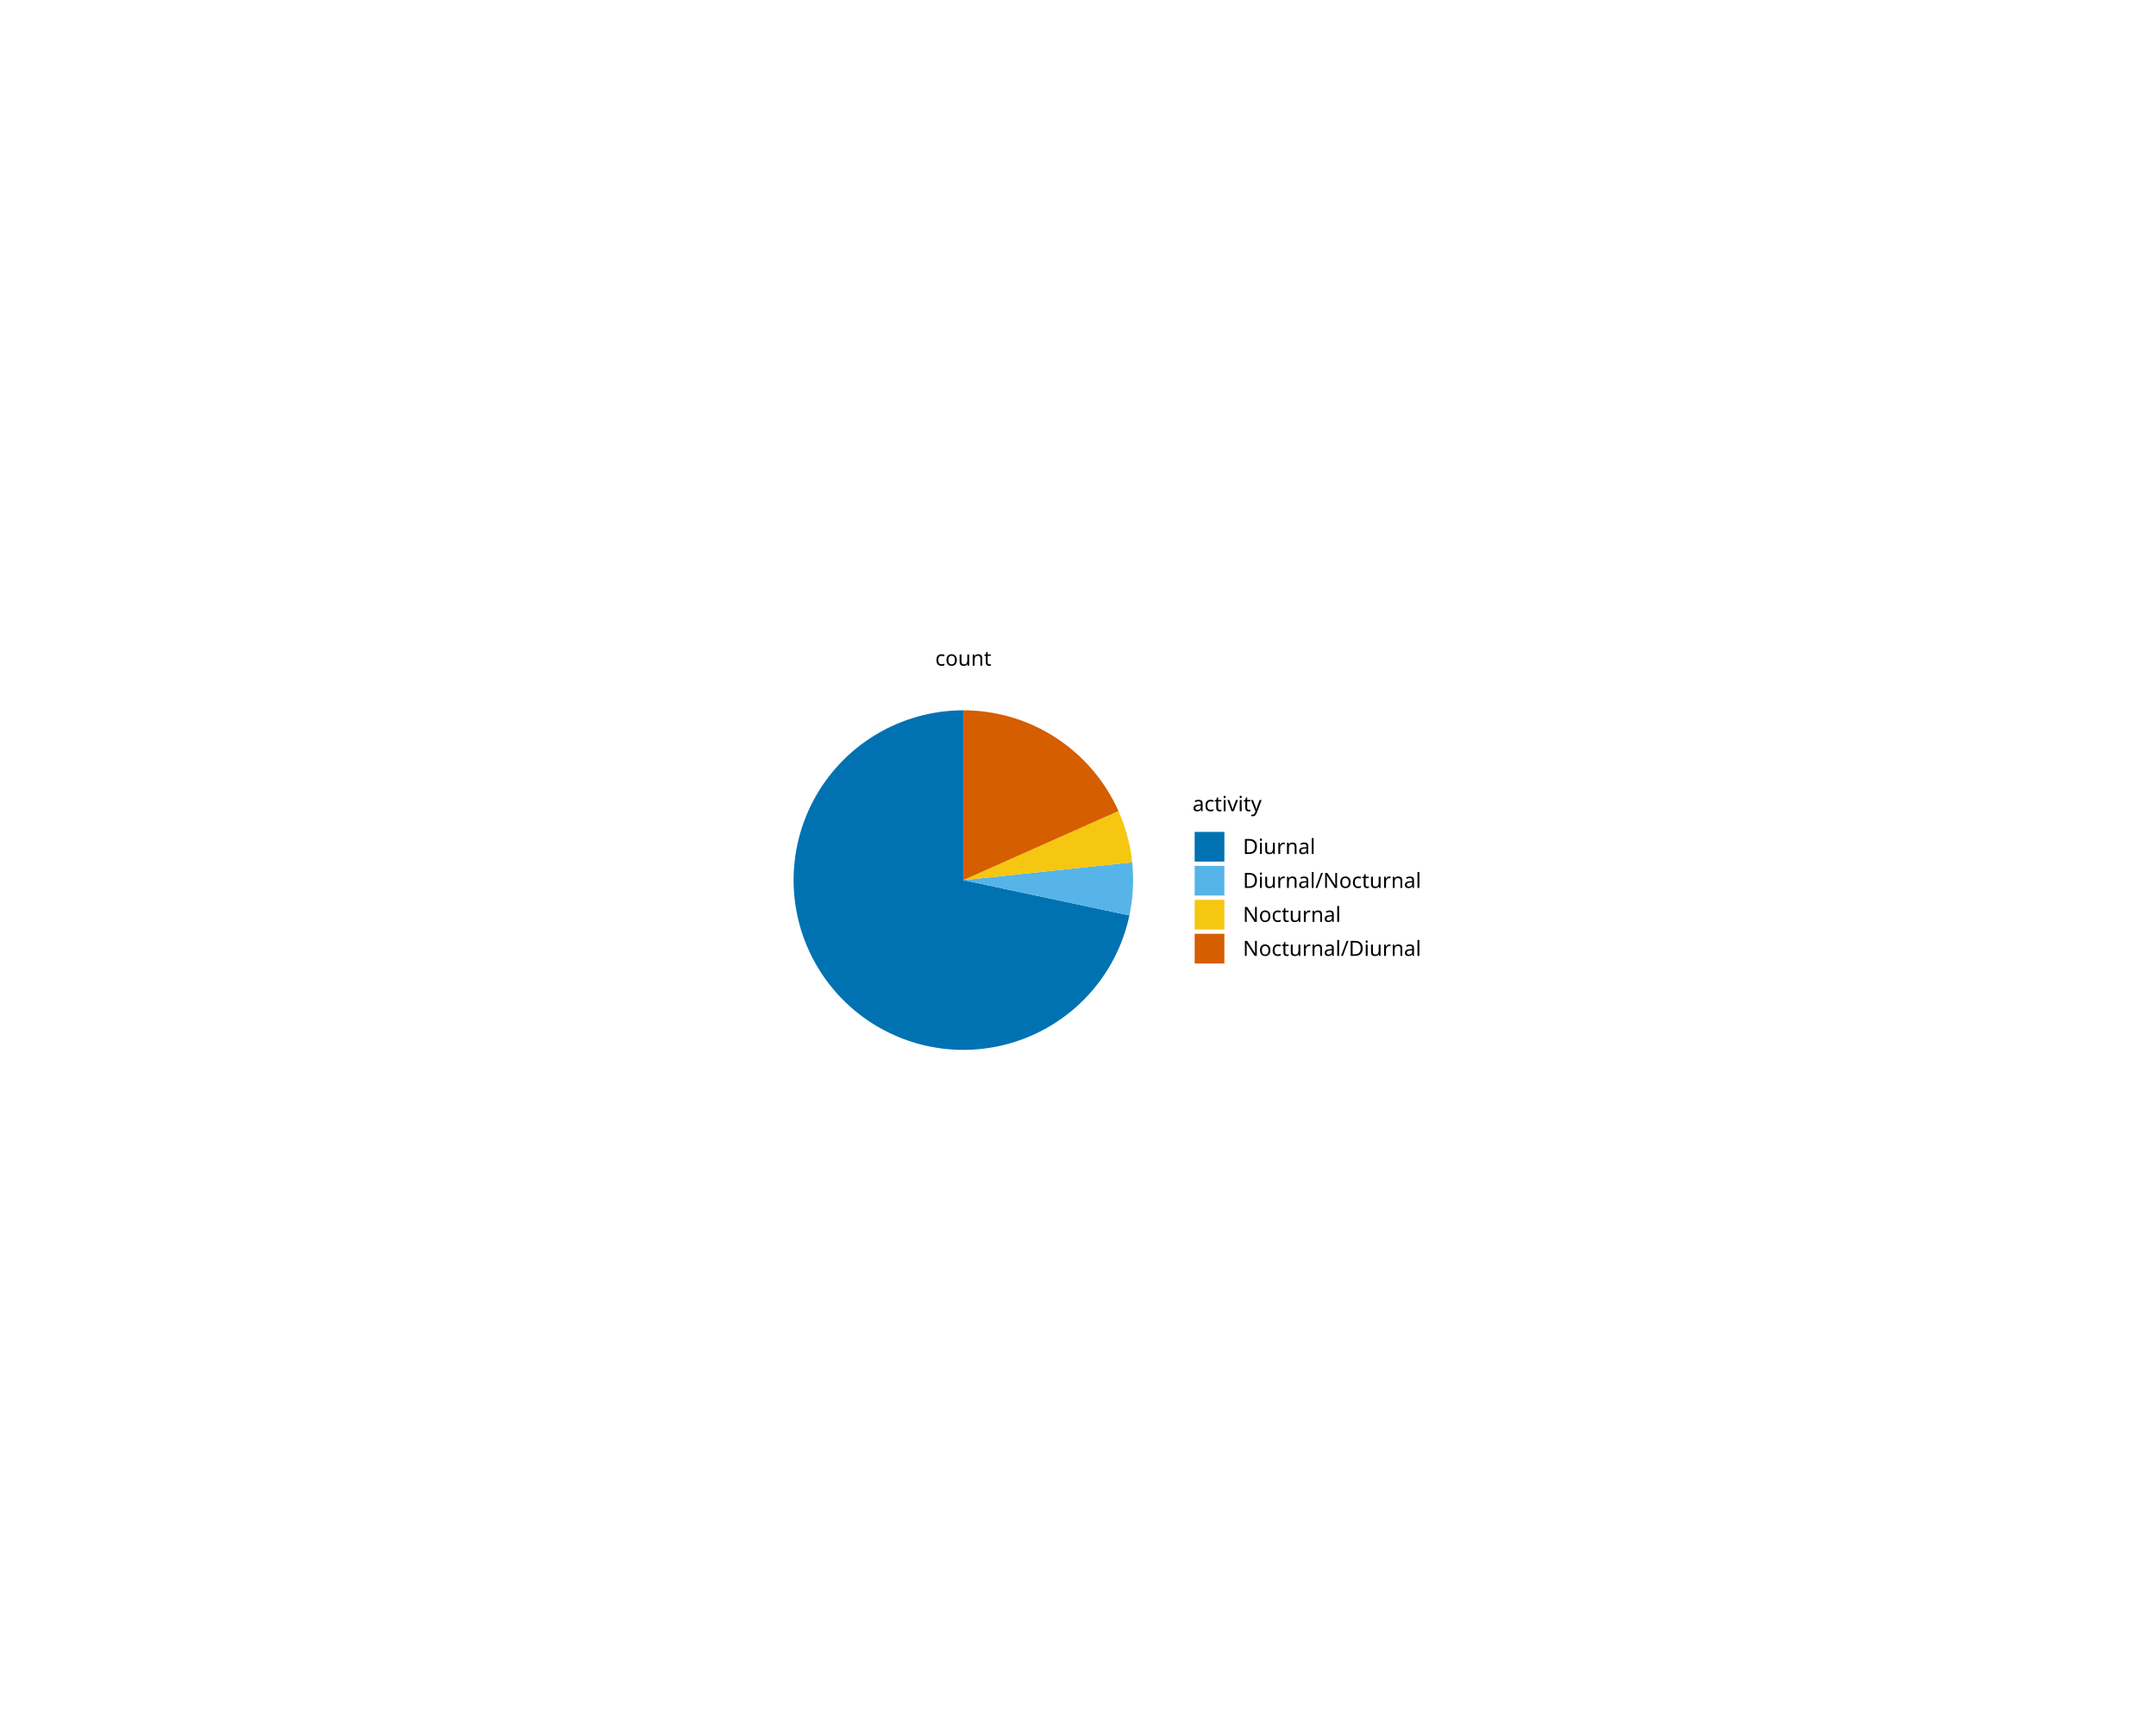
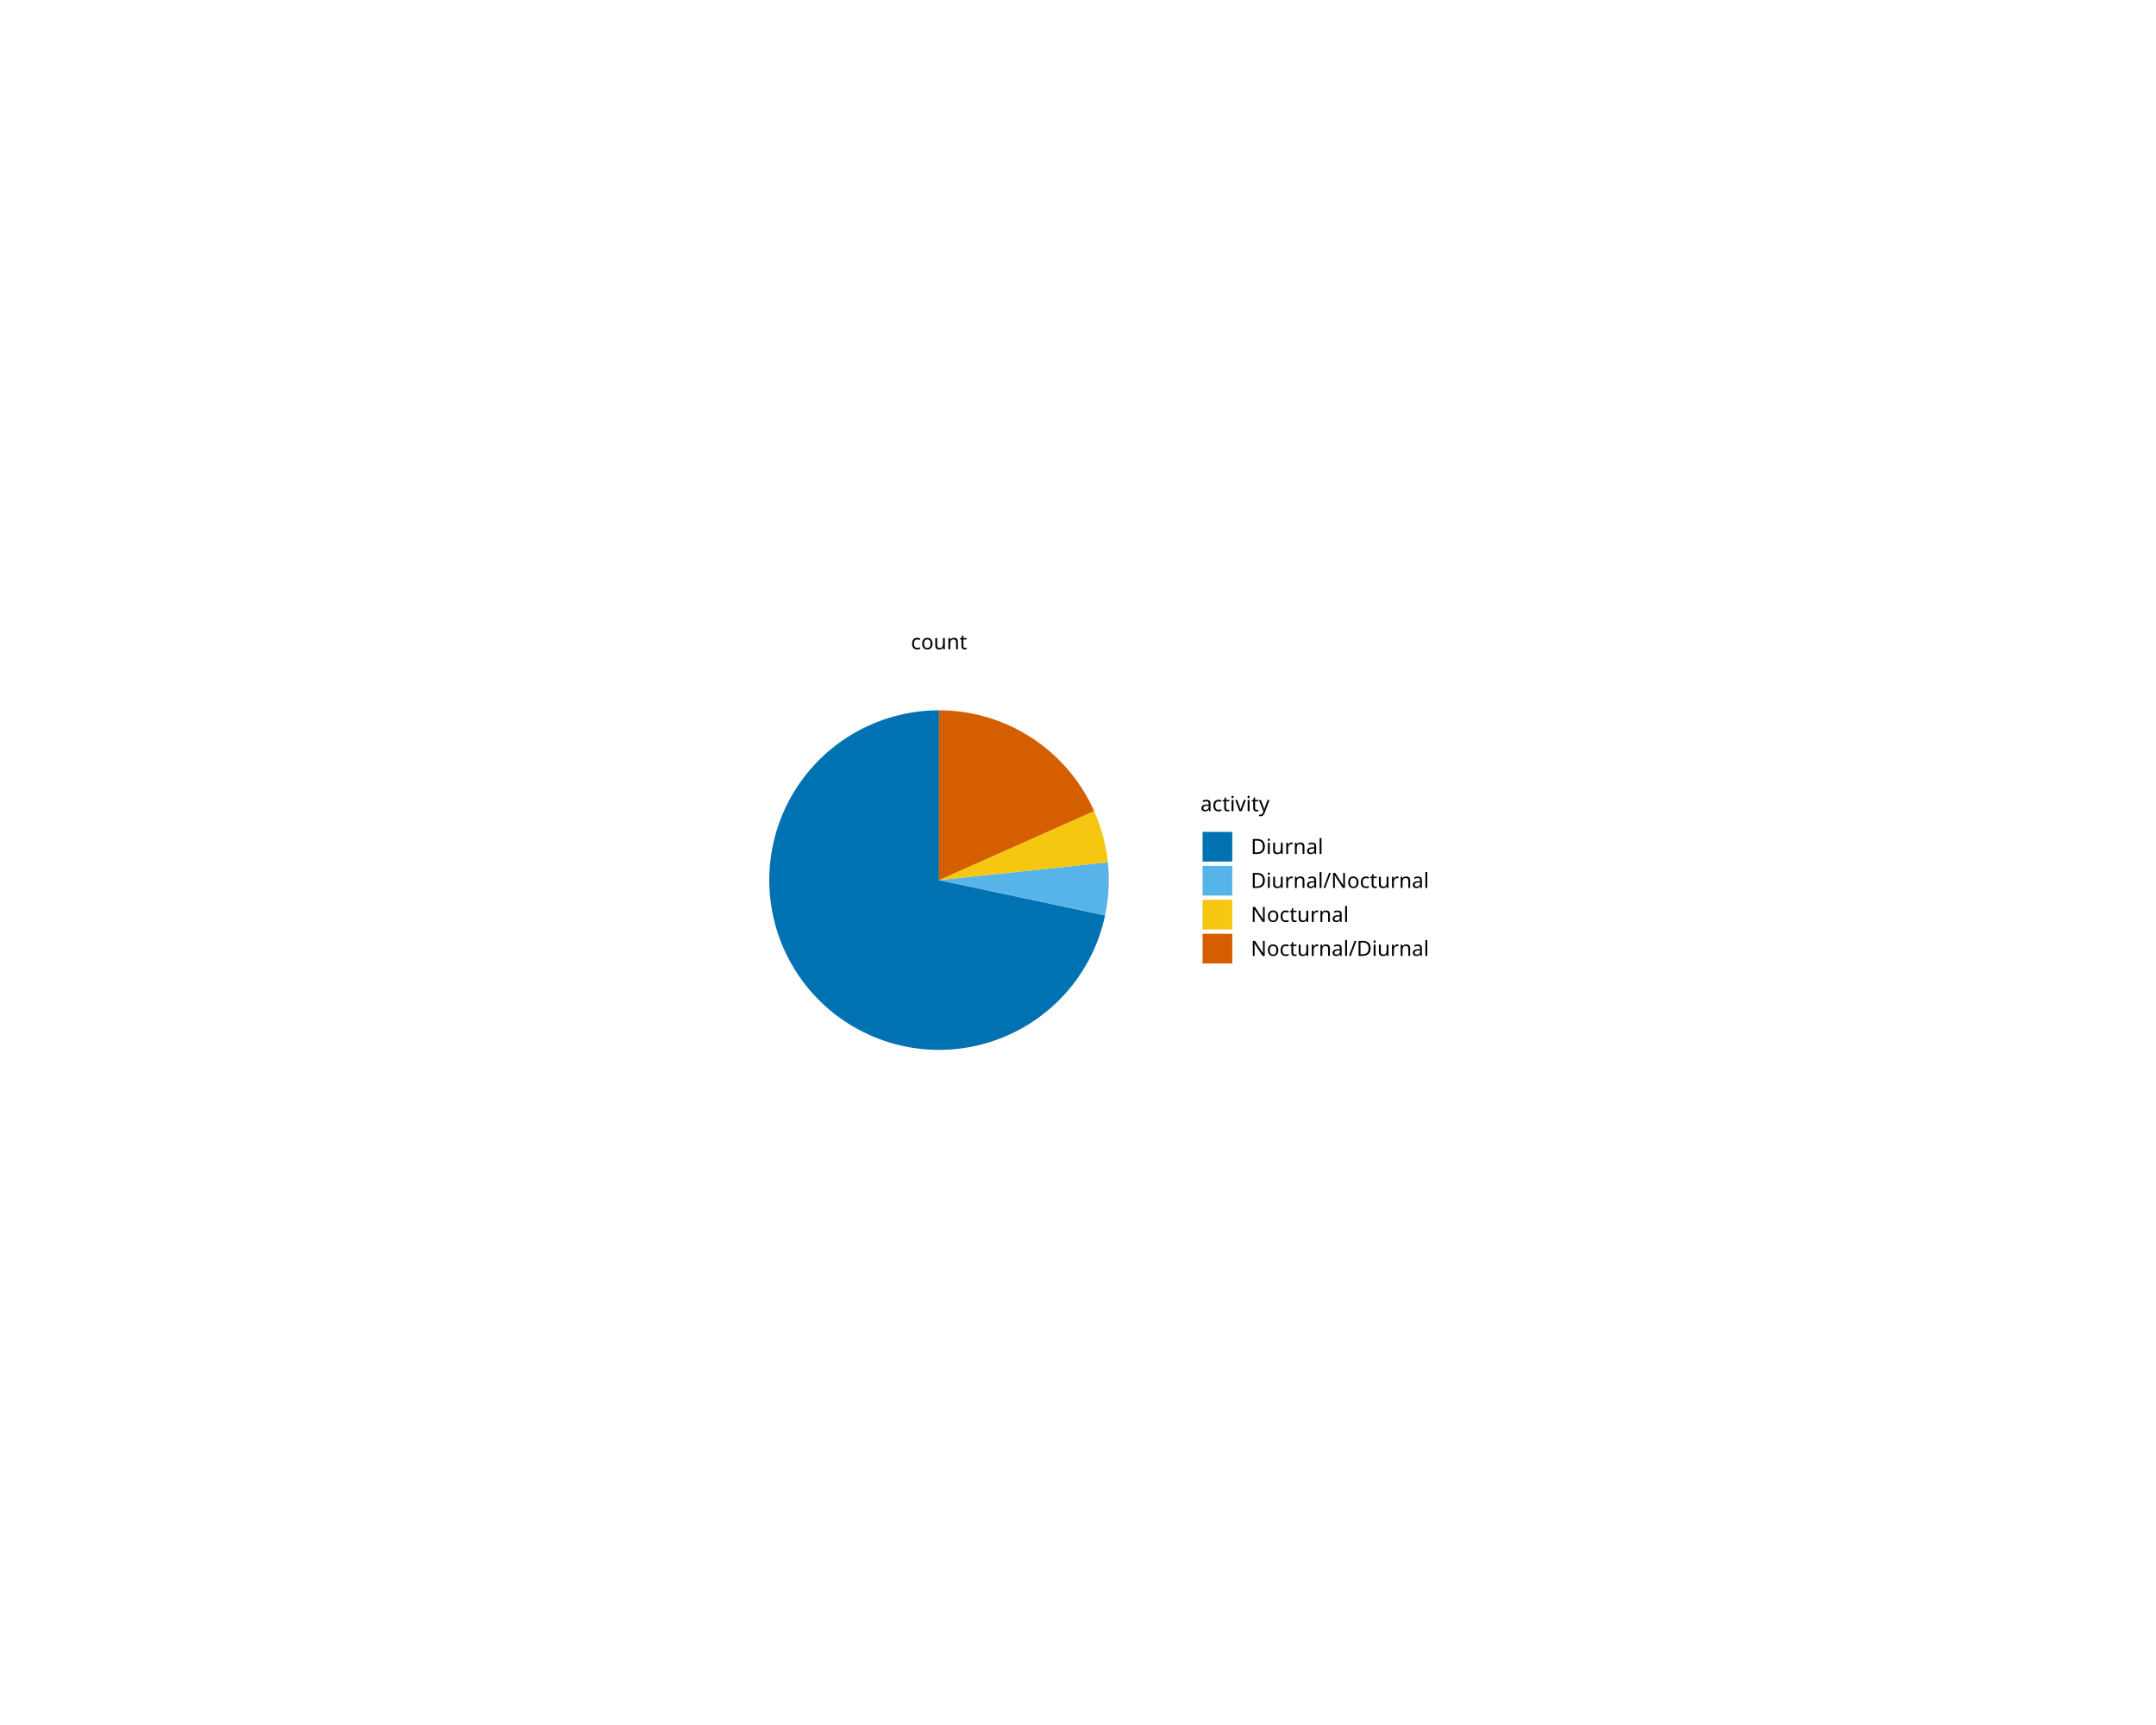
<svg xmlns="http://www.w3.org/2000/svg" class="svglite" data-engine-version="2.0" width="720.00pt" height="576.00pt" viewBox="0 0 720.00 576.00">
  <defs>
    <style type="text/css">
    .svglite line, .svglite polyline, .svglite polygon, .svglite path, .svglite rect, .svglite circle {
      fill: none;
      stroke: #000000;
      stroke-linecap: round;
      stroke-linejoin: round;
      stroke-miterlimit: 10.00;
    }
  </style>
  </defs>
  <rect width="100%" height="100%" style="stroke: none; fill: #FFFFFF;" />
  <defs>
    <clipPath id="cpMC4wMHw3MjAuMDB8MC4wMHw1NzYuMDA=">
      <rect x="0.00" y="0.00" width="720.00" height="576.00" />
    </clipPath>
  </defs>
  <g clip-path="url(#cpMC4wMHw3MjAuMDB8MC4wMHw1NzYuMDA=)">
</g>
  <defs>
-     <clipPath id="cpMjUwLjg1fDQ2OS4xNXwyMTEuMjZ8MzY0Ljc0">
-       <rect x="250.85" y="211.26" width="218.30" height="153.48" />
+     <clipPath id="cpMjQxLjMxfDQ3OC42OXwyMDkuODR8MzY2LjE2">
+       <rect x="241.31" y="209.84" width="237.39" height="156.32" />
    </clipPath>
  </defs>
-   <g clip-path="url(#cpMjUwLjg1fDQ2OS4xNXwyMTEuMjZ8MzY0Ljc0)">
-     <rect x="250.85" y="211.26" width="218.30" height="153.48" style="stroke-width: 0.00; stroke: none;" />
+   <g clip-path="url(#cpMjQxLjMxfDQ3OC42OXwyMDkuODR8MzY2LjE2)">
+     <rect x="241.31" y="209.84" width="237.39" height="156.32" style="stroke-width: 1.07; stroke: none;" />
  </g>
  <g clip-path="url(#cpMC4wMHw3MjAuMDB8MC4wMHw1NzYuMDA=)">
-     <polygon points="321.71,293.88 321.71,291.92 321.71,289.97 321.71,288.01 321.71,286.06 321.71,284.10 321.71,282.15 321.71,280.19 321.71,278.24 321.71,276.28 321.71,274.33 321.71,272.37 321.71,270.42 321.71,268.46 321.71,266.51 321.71,264.55 321.71,262.60 321.71,260.64 321.71,258.69 321.71,256.73 321.71,254.78 321.71,252.82 321.71,250.87 321.71,248.91 321.71,246.96 321.71,245.00 321.71,243.05 321.71,241.09 321.71,239.14 321.71,237.18 319.80,237.21 317.88,237.31 315.97,237.47 314.06,237.70 312.16,237.99 310.28,238.35 308.40,238.77 306.55,239.25 304.71,239.79 302.88,240.40 301.09,241.07 299.31,241.80 297.56,242.59 295.84,243.43 294.14,244.34 292.48,245.30 290.86,246.32 289.26,247.39 287.71,248.51 286.19,249.69 284.72,250.92 283.28,252.19 281.90,253.52 280.55,254.89 279.26,256.31 278.01,257.77 276.81,259.27 275.67,260.81 274.57,262.38 273.53,264.00 272.55,265.64 271.62,267.33 270.75,269.04 269.94,270.78 269.19,272.54 268.50,274.33 267.87,276.14 267.30,277.98 266.79,279.83 266.35,281.70 265.96,283.58 265.65,285.47 265.40,287.37 265.21,289.28 265.08,291.20 265.03,293.12 265.03,295.04 265.11,296.95 265.24,298.87 265.44,300.78 265.71,302.68 266.04,304.57 266.43,306.45 266.89,308.31 267.41,310.16 267.99,311.99 268.64,313.80 269.34,315.58 270.11,317.34 270.93,319.07 271.81,320.78 272.75,322.45 273.75,324.09 274.80,325.70 275.90,327.27 277.06,328.80 278.27,330.29 279.52,331.74 280.83,333.15 282.18,334.51 283.58,335.83 285.02,337.09 286.51,338.31 288.03,339.48 289.59,340.59 291.19,341.65 292.83,342.66 294.50,343.61 296.20,344.50 297.92,345.33 299.68,346.11 301.46,346.83 303.26,347.48 305.09,348.08 306.93,348.61 308.79,349.08 310.67,349.48 312.56,349.82 314.46,350.10 316.37,350.32 318.28,350.46 320.20,350.55 322.12,350.57 324.04,350.52 325.95,350.41 327.86,350.23 329.77,349.99 331.66,349.69 333.55,349.32 335.42,348.89 337.27,348.39 339.11,347.83 340.92,347.21 342.72,346.53 344.49,345.79 346.23,344.99 347.95,344.13 349.63,343.22 351.29,342.24 352.91,341.21 354.49,340.13 356.04,338.99 357.55,337.81 359.02,336.57 360.44,335.28 361.82,333.95 363.15,332.57 364.44,331.14 365.67,329.67 366.86,328.17 368.00,326.62 369.08,325.03 370.11,323.41 371.08,321.76 371.99,320.07 372.85,318.35 373.65,316.61 374.39,314.84 375.07,313.04 375.69,311.22 376.24,309.39 376.74,307.53 377.17,305.66 375.26,305.26 373.34,304.85 371.43,304.44 369.52,304.04 367.61,303.63 365.70,303.22 363.78,302.82 361.87,302.41 359.96,302.00 358.05,301.60 356.13,301.19 354.22,300.78 352.31,300.38 350.40,299.97 348.49,299.57 346.57,299.16 344.66,298.75 342.75,298.35 340.84,297.94 338.92,297.53 337.01,297.13 335.10,296.72 333.19,296.31 331.28,295.91 329.36,295.50 327.45,295.09 325.54,294.69 323.63,294.28 321.71,293.88 " style="stroke-width: 1.07; stroke: none; stroke-linecap: butt; stroke-linejoin: miter; fill: #0072B2;" />
-     <polygon points="321.71,293.88 323.63,294.28 325.54,294.69 327.45,295.09 329.36,295.50 331.28,295.91 333.19,296.31 335.10,296.72 337.01,297.13 338.92,297.53 340.84,297.94 342.75,298.35 344.66,298.75 346.57,299.16 348.49,299.57 350.40,299.97 352.31,300.38 354.22,300.78 356.13,301.19 358.05,301.60 359.96,302.00 361.87,302.41 363.78,302.82 365.70,303.22 367.61,303.63 369.52,304.04 371.43,304.44 373.34,304.85 375.26,305.26 377.17,305.66 377.55,303.72 377.86,301.77 378.10,299.80 378.27,297.83 378.37,295.85 378.41,293.88 378.37,291.90 378.27,289.92 378.10,287.95 376.15,288.15 374.21,288.36 372.26,288.56 370.32,288.77 368.38,288.97 366.43,289.18 364.49,289.38 362.54,289.58 360.60,289.79 358.65,289.99 356.71,290.20 354.77,290.40 352.82,290.61 350.88,290.81 348.93,291.01 346.99,291.22 345.05,291.42 343.10,291.63 341.16,291.83 339.21,292.04 337.27,292.24 335.32,292.44 333.38,292.65 331.44,292.85 329.49,293.06 327.55,293.26 325.60,293.47 323.66,293.67 321.71,293.88 " style="stroke-width: 1.07; stroke: none; stroke-linecap: butt; stroke-linejoin: miter; fill: #56B4E9;" />
-     <polygon points="321.71,293.88 323.66,293.67 325.60,293.47 327.55,293.26 329.49,293.06 331.44,292.85 333.38,292.65 335.32,292.44 337.27,292.24 339.21,292.04 341.16,291.83 343.10,291.63 345.05,291.42 346.99,291.22 348.93,291.01 350.88,290.81 352.82,290.61 354.77,290.40 356.71,290.20 358.65,289.99 360.60,289.79 362.54,289.58 364.49,289.38 366.43,289.18 368.38,288.97 370.32,288.77 372.26,288.56 374.21,288.36 376.15,288.15 378.10,287.95 377.86,285.98 377.55,284.03 377.17,282.09 376.72,280.16 376.21,278.25 375.63,276.36 374.99,274.48 374.28,272.64 373.51,270.82 371.72,271.61 369.93,272.41 368.15,273.20 366.36,274.00 364.58,274.79 362.79,275.59 361.00,276.38 359.22,277.18 357.43,277.97 355.65,278.77 353.86,279.56 352.08,280.36 350.29,281.15 348.50,281.95 346.72,282.74 344.93,283.54 343.15,284.33 341.36,285.13 339.57,285.92 337.79,286.72 336.00,287.51 334.22,288.31 332.43,289.10 330.64,289.90 328.86,290.69 327.07,291.49 325.29,292.28 323.50,293.08 321.71,293.88 " style="stroke-width: 1.07; stroke: none; stroke-linecap: butt; stroke-linejoin: miter; fill: #F5C710;" />
-     <polygon points="321.71,293.88 323.50,293.08 325.29,292.28 327.07,291.49 328.86,290.69 330.64,289.90 332.43,289.10 334.22,288.31 336.00,287.51 337.79,286.72 339.57,285.92 341.36,285.13 343.15,284.33 344.93,283.54 346.72,282.74 348.50,281.95 350.29,281.15 352.08,280.36 353.86,279.56 355.65,278.77 357.43,277.97 359.22,277.18 361.00,276.38 362.79,275.59 364.58,274.79 366.36,274.00 368.15,273.20 369.93,272.41 371.72,271.61 373.51,270.82 372.70,269.07 371.83,267.36 370.90,265.68 369.92,264.03 368.88,262.41 367.78,260.83 366.64,259.29 365.44,257.79 364.19,256.33 362.90,254.91 361.55,253.54 360.17,252.21 358.73,250.94 357.26,249.71 355.74,248.53 354.18,247.40 352.59,246.33 350.96,245.31 349.30,244.35 347.61,243.44 345.88,242.59 344.13,241.80 342.36,241.07 340.56,240.40 338.73,239.80 336.89,239.25 335.03,238.77 333.16,238.35 331.27,237.99 329.37,237.70 327.47,237.47 325.55,237.31 323.64,237.21 321.71,237.18 321.71,239.14 321.71,241.09 321.71,243.05 321.71,245.00 321.71,246.96 321.71,248.91 321.71,250.87 321.71,252.82 321.71,254.78 321.71,256.73 321.71,258.69 321.71,260.64 321.71,262.60 321.71,264.55 321.71,266.51 321.71,268.46 321.71,270.42 321.71,272.37 321.71,274.33 321.71,276.28 321.71,278.24 321.71,280.19 321.71,282.15 321.71,284.10 321.71,286.06 321.71,288.01 321.71,289.97 321.71,291.92 321.71,293.88 " style="stroke-width: 1.07; stroke: none; stroke-linecap: butt; stroke-linejoin: miter; fill: #D55E00;" />
-     <text x="398.25" y="270.87" style="font-size: 7.00px; font-family: sans;" textLength="21.40px" lengthAdjust="spacingAndGlyphs">activity</text>
-     <rect x="398.96" y="277.78" width="9.92" height="9.92" style="stroke-width: 1.07; stroke: none; stroke-linecap: butt; stroke-linejoin: miter; fill: #0072B2;" />
-     <rect x="398.96" y="289.12" width="9.92" height="9.92" style="stroke-width: 1.07; stroke: none; stroke-linecap: butt; stroke-linejoin: miter; fill: #56B4E9;" />
-     <rect x="398.96" y="300.46" width="9.92" height="9.92" style="stroke-width: 1.07; stroke: none; stroke-linecap: butt; stroke-linejoin: miter; fill: #F5C710;" />
-     <rect x="398.96" y="311.80" width="9.92" height="9.92" style="stroke-width: 1.07; stroke: none; stroke-linecap: butt; stroke-linejoin: miter; fill: #D55E00;" />
-     <text x="415.07" y="285.15" style="font-size: 7.00px; font-family: sans;" textLength="22.18px" lengthAdjust="spacingAndGlyphs">Diurnal</text>
-     <text x="415.07" y="296.49" style="font-size: 7.00px; font-family: sans;" textLength="54.08px" lengthAdjust="spacingAndGlyphs">Diurnal/Nocturnal</text>
-     <text x="415.07" y="307.83" style="font-size: 7.00px; font-family: sans;" textLength="29.96px" lengthAdjust="spacingAndGlyphs">Nocturnal</text>
-     <text x="415.07" y="319.17" style="font-size: 7.00px; font-family: sans;" textLength="54.08px" lengthAdjust="spacingAndGlyphs">Nocturnal/Diurnal</text>
-     <text x="321.71" y="222.28" text-anchor="middle" style="font-size: 7.00px; font-family: sans;" textLength="17.13px" lengthAdjust="spacingAndGlyphs">count</text>
+     <polygon points="313.59,237.18 311.67,237.21 309.74,237.31 307.82,237.48 305.91,237.70 304.01,238.00 302.12,238.36 300.24,238.78 298.38,239.26 296.53,239.81 294.70,240.42 292.90,241.09 291.12,241.83 289.36,242.62 287.64,243.47 285.94,244.38 284.28,245.35 282.65,246.37 281.05,247.45 279.49,248.58 277.97,249.77 276.50,251.00 275.06,252.29 273.67,253.62 272.33,255.00 271.03,256.42 269.79,257.89 268.59,259.39 267.44,260.94 266.35,262.53 265.31,264.15 264.33,265.81 263.41,267.50 262.54,269.21 261.73,270.96 260.99,272.74 260.30,274.54 259.67,276.36 259.11,278.20 258.61,280.06 258.17,281.93 257.80,283.82 257.49,285.72 257.24,287.63 257.06,289.55 256.95,291.47 256.90,293.39 256.92,295.32 257.00,297.24 257.14,299.16 257.36,301.08 257.63,302.98 257.98,304.88 258.38,306.76 258.85,308.63 259.38,310.48 259.98,312.31 260.63,314.12 261.35,315.90 262.13,317.66 262.97,319.40 263.86,321.10 264.82,322.78 265.83,324.42 266.89,326.02 268.01,327.59 269.18,329.11 270.40,330.60 271.67,332.05 273.00,333.45 274.36,334.80 275.77,336.11 277.23,337.37 278.73,338.58 280.27,339.74 281.84,340.85 283.46,341.90 285.11,342.89 286.79,343.83 288.50,344.71 290.24,345.54 292.01,346.30 293.80,347.00 295.61,347.64 297.45,348.22 299.31,348.74 301.18,349.19 303.06,349.58 304.96,349.91 306.87,350.17 308.78,350.36 310.70,350.49 312.63,350.56 314.55,350.56 316.48,350.49 318.40,350.36 320.31,350.17 322.22,349.91 324.12,349.58 326.00,349.19 327.88,348.74 329.73,348.22 331.57,347.64 333.38,347.00 335.17,346.30 336.94,345.54 338.68,344.71 340.39,343.83 342.08,342.89 343.72,341.90 345.34,340.85 346.91,339.74 348.45,338.58 349.95,337.37 351.41,336.11 352.82,334.80 354.19,333.45 355.51,332.05 356.78,330.60 358.00,329.11 359.17,327.59 360.29,326.02 361.35,324.42 362.36,322.78 363.32,321.10 364.21,319.40 365.05,317.66 365.83,315.90 366.55,314.12 367.20,312.31 367.80,310.48 368.33,308.63 368.80,306.76 369.21,304.88 369.55,302.98 369.82,301.08 370.04,299.16 370.18,297.24 370.26,295.32 370.28,293.39 370.23,291.47 370.12,289.55 369.94,287.63 369.69,285.72 369.38,283.82 369.01,281.93 368.57,280.06 368.07,278.20 367.51,276.36 366.88,274.54 366.20,272.74 365.45,270.96 364.64,269.21 363.77,267.50 362.85,265.81 361.87,264.15 360.83,262.53 359.74,260.94 358.59,259.39 357.40,257.89 356.15,256.42 354.85,255.00 353.51,253.62 352.12,252.29 350.68,251.00 349.21,249.77 347.69,248.58 346.13,247.45 344.53,246.37 342.90,245.35 341.24,244.38 339.54,243.47 337.82,242.62 336.06,241.83 334.28,241.09 332.48,240.42 330.65,239.81 328.81,239.26 326.94,238.78 325.06,238.36 323.17,238.00 321.27,237.70 319.36,237.48 317.44,237.31 315.52,237.21 313.59,237.18 313.59,239.14 313.59,241.09 313.59,243.05 313.59,245.00 313.59,246.96 313.59,248.91 313.59,250.87 313.59,252.82 313.59,254.78 313.59,256.73 313.59,258.69 313.59,260.64 313.59,262.60 313.59,264.55 313.59,266.51 313.59,268.46 313.59,270.42 313.59,272.37 313.59,274.33 313.59,276.28 313.59,278.24 313.59,280.19 313.59,282.15 313.59,284.10 313.59,286.06 313.59,288.01 313.59,289.97 313.59,291.92 313.59,293.88 313.59,293.88 313.59,291.92 313.59,289.97 313.59,288.01 313.59,286.06 313.59,284.10 313.59,282.15 313.59,280.19 313.59,278.24 313.59,276.28 313.59,274.33 313.59,272.37 313.59,270.42 313.59,268.46 313.59,266.51 313.59,264.55 313.59,262.60 313.59,260.64 313.59,258.69 313.59,256.73 313.59,254.78 313.59,252.82 313.59,250.87 313.59,248.91 313.59,246.96 313.59,245.00 313.59,243.05 313.59,241.09 313.59,239.14 " style="stroke-width: 1.07; stroke: none; fill: none;" />
+     <polygon points="313.59,293.88 313.59,291.92 313.59,289.97 313.59,288.01 313.59,286.06 313.59,284.10 313.59,282.15 313.59,280.19 313.59,278.24 313.59,276.28 313.59,274.33 313.59,272.37 313.59,270.42 313.59,268.46 313.59,266.51 313.59,264.55 313.59,262.60 313.59,260.64 313.59,258.69 313.59,256.73 313.59,254.78 313.59,252.82 313.59,250.87 313.59,248.91 313.59,246.96 313.59,245.00 313.59,243.05 313.59,241.09 313.59,239.14 313.59,237.18 311.67,237.21 309.75,237.31 307.84,237.47 305.94,237.70 304.04,237.99 302.15,238.35 300.28,238.77 298.42,239.25 296.58,239.79 294.76,240.40 292.96,241.07 291.19,241.80 289.44,242.59 287.71,243.43 286.02,244.34 284.36,245.30 282.73,246.32 281.14,247.39 279.58,248.51 278.07,249.69 276.59,250.92 275.16,252.19 273.77,253.52 272.43,254.89 271.13,256.31 269.88,257.77 268.69,259.27 267.54,260.81 266.45,262.38 265.41,264.00 264.43,265.64 263.50,267.33 262.63,269.04 261.82,270.78 261.06,272.54 260.37,274.33 259.74,276.14 259.17,277.98 258.67,279.83 258.22,281.70 257.84,283.58 257.52,285.47 257.27,287.37 257.08,289.28 256.96,291.20 256.90,293.12 256.91,295.04 256.98,296.95 257.12,298.87 257.32,300.78 257.59,302.68 257.92,304.57 258.31,306.45 258.77,308.31 259.29,310.16 259.87,311.99 260.51,313.80 261.22,315.58 261.98,317.34 262.81,319.07 263.69,320.78 264.63,322.45 265.62,324.09 266.67,325.70 267.78,327.27 268.93,328.80 270.14,330.29 271.40,331.74 272.71,333.15 274.06,334.51 275.46,335.83 276.90,337.09 278.38,338.31 279.91,339.48 281.47,340.59 283.07,341.65 284.70,342.66 286.37,343.61 288.07,344.50 289.80,345.33 291.56,346.11 293.34,346.83 295.14,347.48 296.97,348.08 298.81,348.61 300.67,349.08 302.55,349.48 304.44,349.82 306.33,350.10 308.24,350.32 310.16,350.46 312.07,350.55 313.99,350.57 315.91,350.52 317.83,350.41 319.74,350.23 321.64,349.99 323.54,349.69 325.42,349.32 327.29,348.89 329.15,348.39 330.98,347.83 332.80,347.21 334.59,346.53 336.36,345.79 338.11,344.99 339.82,344.13 341.51,343.22 343.16,342.24 344.79,341.21 346.37,340.13 347.92,338.99 349.42,337.81 350.89,336.57 352.31,335.28 353.69,333.95 355.03,332.57 356.31,331.14 357.55,329.67 358.74,328.17 359.87,326.62 360.95,325.03 361.98,323.41 362.95,321.76 363.87,320.07 364.73,318.35 365.53,316.61 366.27,314.84 366.95,313.04 367.56,311.22 368.12,309.39 368.61,307.53 369.04,305.66 367.13,305.26 365.22,304.85 363.31,304.44 361.40,304.04 359.48,303.63 357.57,303.22 355.66,302.82 353.75,302.41 351.83,302.00 349.92,301.60 348.01,301.19 346.10,300.78 344.19,300.38 342.27,299.97 340.36,299.57 338.45,299.16 336.54,298.75 334.62,298.35 332.71,297.94 330.80,297.53 328.89,297.13 326.98,296.72 325.06,296.31 323.15,295.91 321.24,295.50 319.33,295.09 317.41,294.69 315.50,294.28 313.59,293.88 " style="stroke-width: 1.07; stroke: none; stroke-linecap: butt; stroke-linejoin: miter; fill: #0072B2;" />
+     <polygon points="313.59,293.88 315.50,294.28 317.41,294.69 319.33,295.09 321.24,295.50 323.15,295.91 325.06,296.31 326.98,296.72 328.89,297.13 330.80,297.53 332.71,297.94 334.62,298.35 336.54,298.75 338.45,299.16 340.36,299.57 342.27,299.97 344.19,300.38 346.10,300.78 348.01,301.19 349.92,301.60 351.83,302.00 353.75,302.41 355.66,302.82 357.57,303.22 359.48,303.63 361.40,304.04 363.31,304.44 365.22,304.85 367.13,305.26 369.04,305.66 369.42,303.72 369.73,301.77 369.97,299.80 370.15,297.83 370.25,295.85 370.28,293.88 370.25,291.90 370.15,289.92 369.97,287.95 368.03,288.15 366.08,288.36 364.14,288.56 362.20,288.77 360.25,288.97 358.31,289.18 356.36,289.38 354.42,289.58 352.47,289.79 350.53,289.99 348.59,290.20 346.64,290.40 344.70,290.61 342.75,290.81 340.81,291.01 338.87,291.22 336.92,291.42 334.98,291.63 333.03,291.83 331.09,292.04 329.14,292.24 327.20,292.44 325.26,292.65 323.31,292.85 321.37,293.06 319.42,293.26 317.48,293.47 315.53,293.67 313.59,293.88 " style="stroke-width: 1.07; stroke: none; stroke-linecap: butt; stroke-linejoin: miter; fill: #56B4E9;" />
+     <polygon points="313.59,293.88 315.53,293.67 317.48,293.47 319.42,293.26 321.37,293.06 323.31,292.85 325.26,292.65 327.20,292.44 329.14,292.24 331.09,292.04 333.03,291.83 334.98,291.63 336.92,291.42 338.87,291.22 340.81,291.01 342.75,290.81 344.70,290.61 346.64,290.40 348.59,290.20 350.53,289.99 352.47,289.79 354.42,289.58 356.36,289.38 358.31,289.18 360.25,288.97 362.20,288.77 364.14,288.56 366.08,288.36 368.03,288.15 369.97,287.95 369.73,285.98 369.42,284.03 369.04,282.09 368.60,280.16 368.09,278.25 367.51,276.36 366.86,274.48 366.16,272.64 365.38,270.82 363.60,271.61 361.81,272.41 360.02,273.20 358.24,274.00 356.45,274.79 354.67,275.59 352.88,276.38 351.09,277.18 349.31,277.97 347.52,278.77 345.74,279.56 343.95,280.36 342.17,281.15 340.38,281.95 338.59,282.74 336.81,283.54 335.02,284.33 333.24,285.13 331.45,285.92 329.66,286.72 327.88,287.51 326.09,288.31 324.31,289.10 322.52,289.90 320.73,290.69 318.95,291.49 317.16,292.28 315.38,293.08 313.59,293.88 " style="stroke-width: 1.07; stroke: none; stroke-linecap: butt; stroke-linejoin: miter; fill: #F5C710;" />
+     <polygon points="313.59,293.88 315.38,293.08 317.16,292.28 318.95,291.49 320.73,290.69 322.52,289.90 324.31,289.10 326.09,288.31 327.88,287.51 329.66,286.72 331.45,285.92 333.24,285.13 335.02,284.33 336.81,283.54 338.59,282.74 340.38,281.95 342.17,281.15 343.95,280.36 345.74,279.56 347.52,278.77 349.31,277.97 351.09,277.18 352.88,276.38 354.67,275.59 356.45,274.79 358.24,274.00 360.02,273.20 361.81,272.41 363.60,271.61 365.38,270.82 364.57,269.07 363.70,267.36 362.77,265.68 361.79,264.03 360.75,262.41 359.66,260.83 358.51,259.29 357.32,257.79 356.07,256.33 354.77,254.91 353.43,253.54 352.04,252.21 350.61,250.94 349.13,249.71 347.62,248.53 346.06,247.40 344.47,246.33 342.84,245.31 341.18,244.35 339.48,243.44 337.76,242.59 336.01,241.80 334.23,241.07 332.43,240.40 330.61,239.80 328.77,239.25 326.91,238.77 325.04,238.35 323.15,237.99 321.25,237.70 319.34,237.47 317.43,237.31 315.51,237.21 313.59,237.18 313.59,239.14 313.59,241.09 313.59,243.05 313.59,245.00 313.59,246.96 313.59,248.91 313.59,250.87 313.59,252.82 313.59,254.78 313.59,256.73 313.59,258.69 313.59,260.64 313.59,262.60 313.59,264.55 313.59,266.51 313.59,268.46 313.59,270.42 313.59,272.37 313.59,274.33 313.59,276.28 313.59,278.24 313.59,280.19 313.59,282.15 313.59,284.10 313.59,286.06 313.59,288.01 313.59,289.97 313.59,291.92 313.59,293.88 " style="stroke-width: 1.07; stroke: none; stroke-linecap: butt; stroke-linejoin: miter; fill: #D55E00;" />
+     <rect x="395.42" y="259.84" width="81.86" height="68.06" style="stroke-width: 1.07; stroke: none;" />
+     <text x="400.89" y="270.87" style="font-size: 7.00px; font-family: sans;" textLength="21.40px" lengthAdjust="spacingAndGlyphs">activity</text>
+     <rect x="400.89" y="277.07" width="11.34" height="11.34" style="stroke-width: 1.07; stroke: none;" />
+     <rect x="401.60" y="277.78" width="9.92" height="9.92" style="stroke-width: 1.07; stroke: none; stroke-linecap: butt; stroke-linejoin: miter; fill: #0072B2;" />
+     <rect x="400.89" y="288.41" width="11.34" height="11.34" style="stroke-width: 1.07; stroke: none;" />
+     <rect x="401.60" y="289.12" width="9.92" height="9.92" style="stroke-width: 1.07; stroke: none; stroke-linecap: butt; stroke-linejoin: miter; fill: #56B4E9;" />
+     <rect x="400.89" y="299.75" width="11.34" height="11.34" style="stroke-width: 1.07; stroke: none;" />
+     <rect x="401.60" y="300.46" width="9.92" height="9.92" style="stroke-width: 1.07; stroke: none; stroke-linecap: butt; stroke-linejoin: miter; fill: #F5C710;" />
+     <rect x="400.89" y="311.09" width="11.34" height="11.34" style="stroke-width: 1.07; stroke: none;" />
+     <rect x="401.60" y="311.80" width="9.92" height="9.92" style="stroke-width: 1.07; stroke: none; stroke-linecap: butt; stroke-linejoin: miter; fill: #D55E00;" />
+     <text x="417.71" y="285.15" style="font-size: 7.00px; font-family: sans;" textLength="22.18px" lengthAdjust="spacingAndGlyphs">Diurnal</text>
+     <text x="417.71" y="296.49" style="font-size: 7.00px; font-family: sans;" textLength="54.08px" lengthAdjust="spacingAndGlyphs">Diurnal/Nocturnal</text>
+     <text x="417.71" y="307.83" style="font-size: 7.00px; font-family: sans;" textLength="29.96px" lengthAdjust="spacingAndGlyphs">Nocturnal</text>
+     <text x="417.71" y="319.17" style="font-size: 7.00px; font-family: sans;" textLength="54.08px" lengthAdjust="spacingAndGlyphs">Nocturnal/Diurnal</text>
+     <text x="313.59" y="216.80" text-anchor="middle" style="font-size: 7.00px; font-family: sans;" textLength="17.13px" lengthAdjust="spacingAndGlyphs">count</text>
  </g>
</svg>
